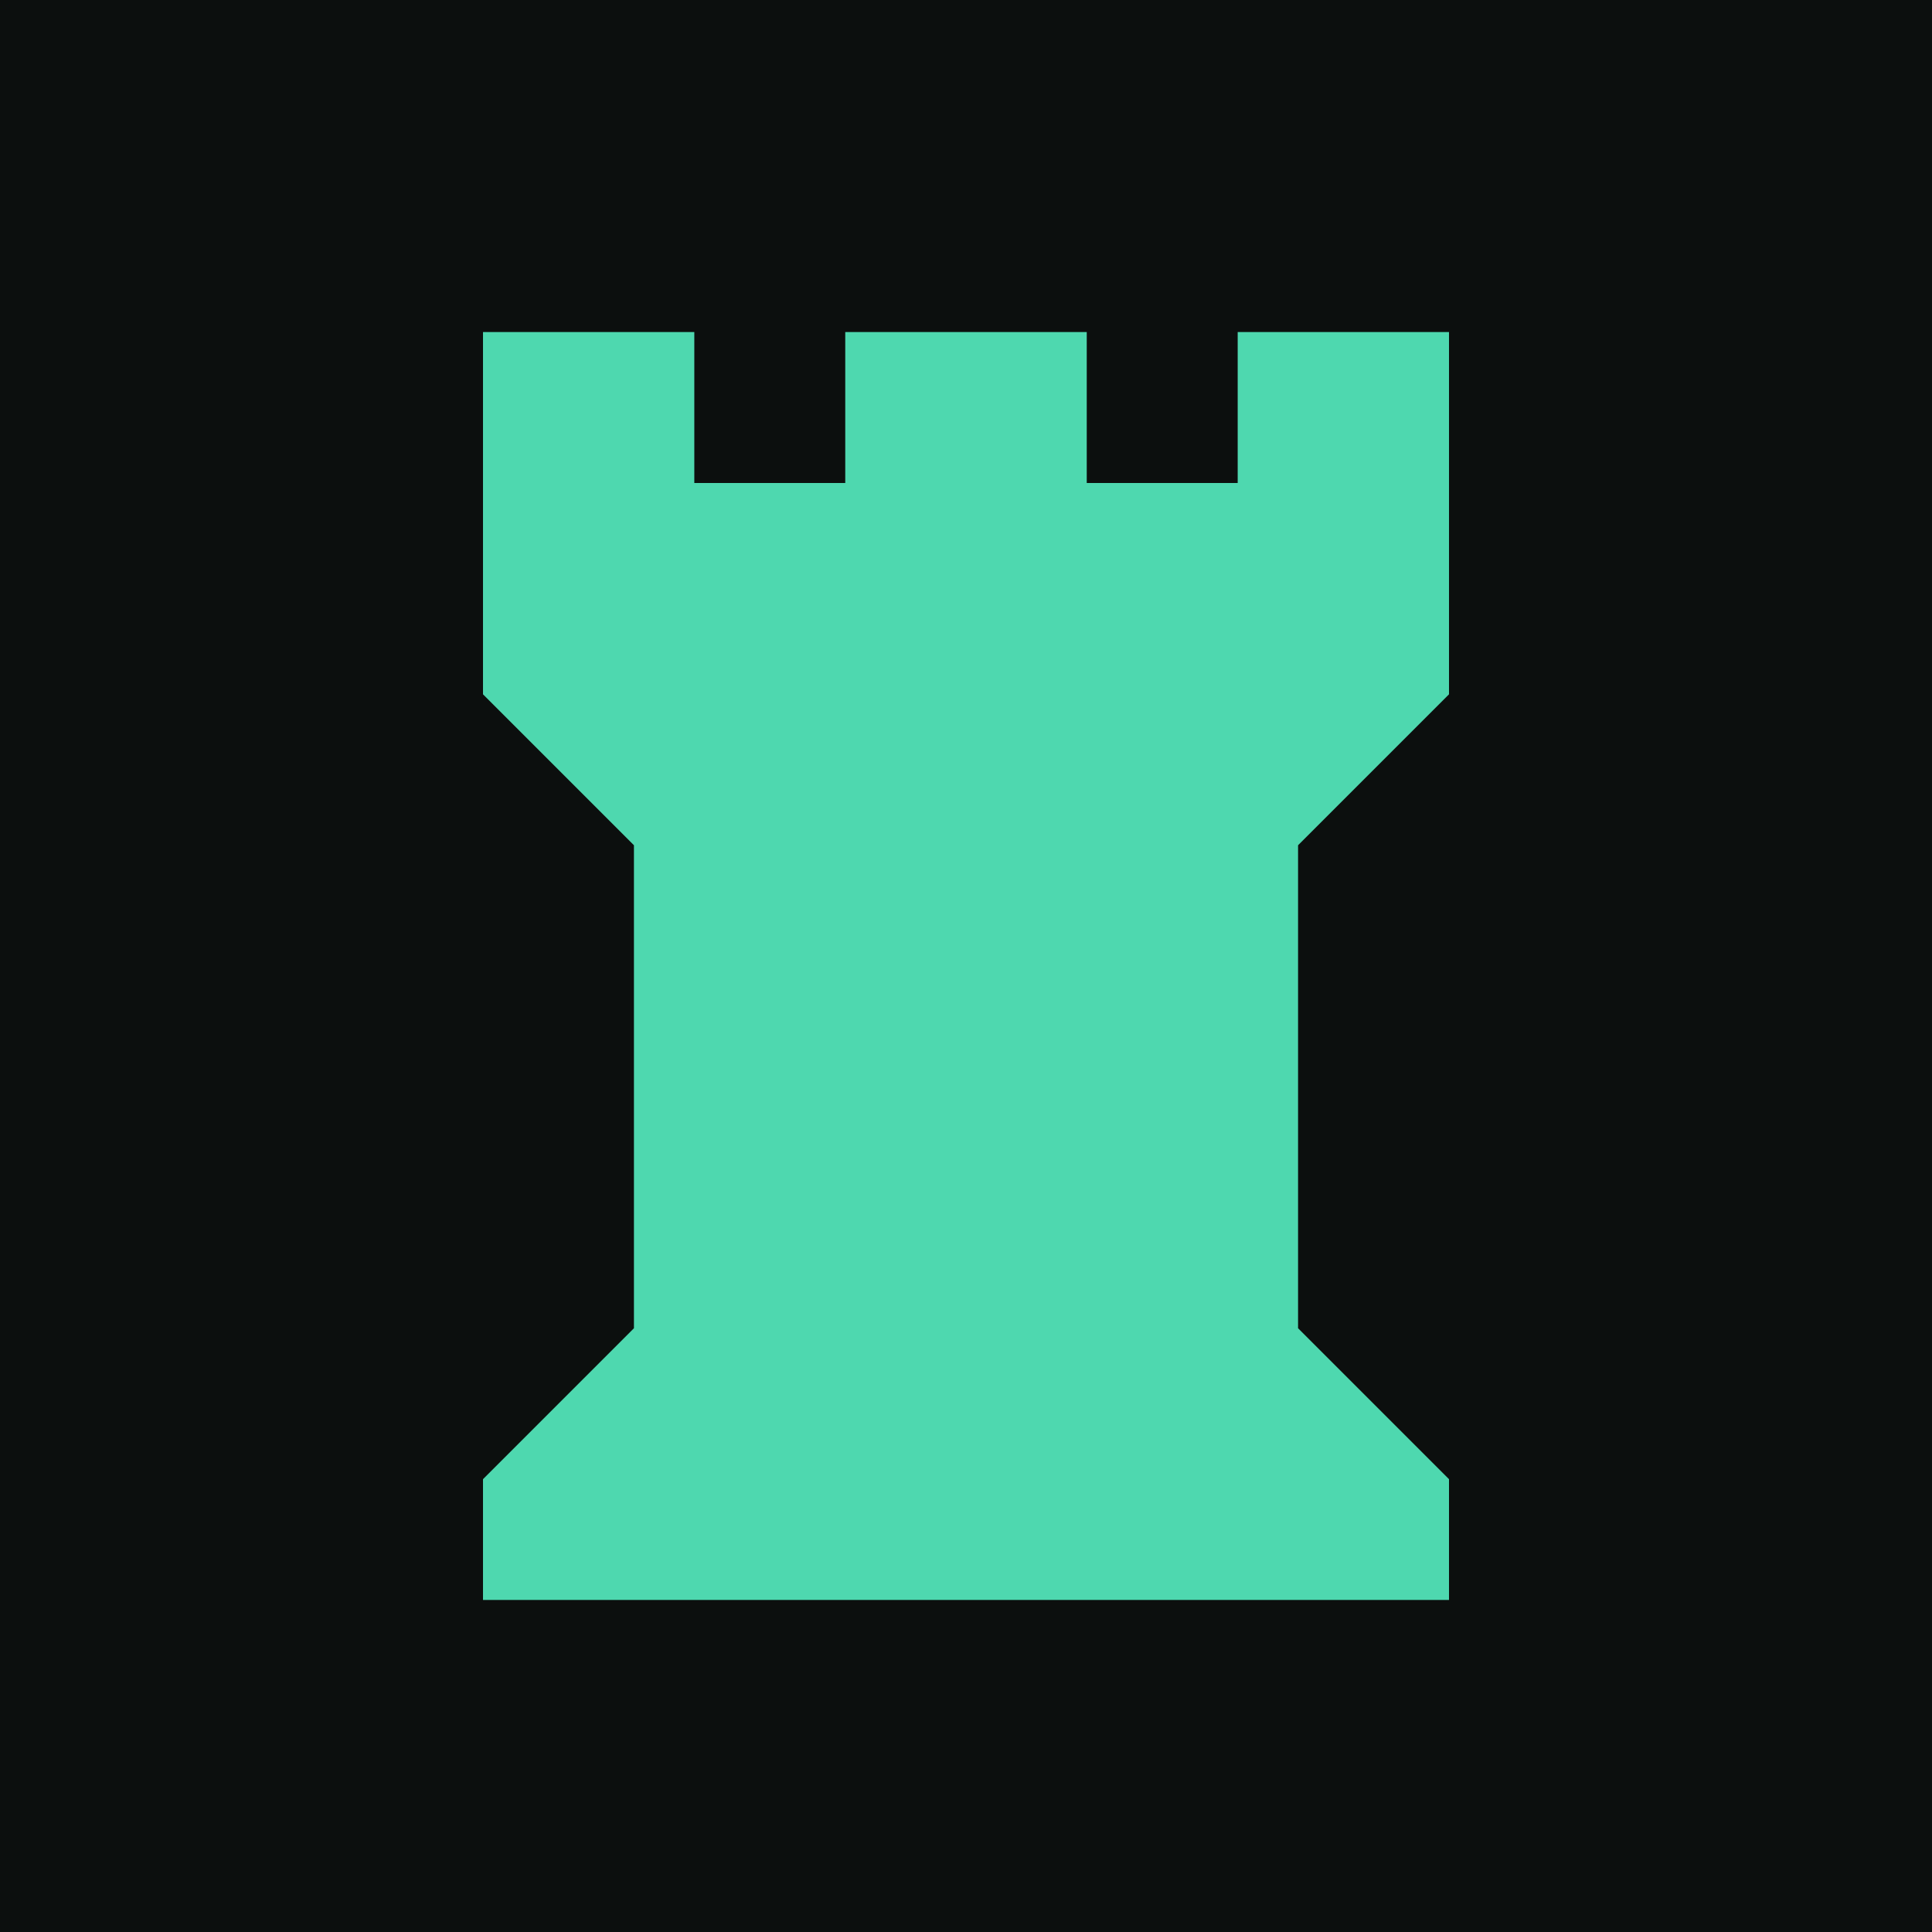
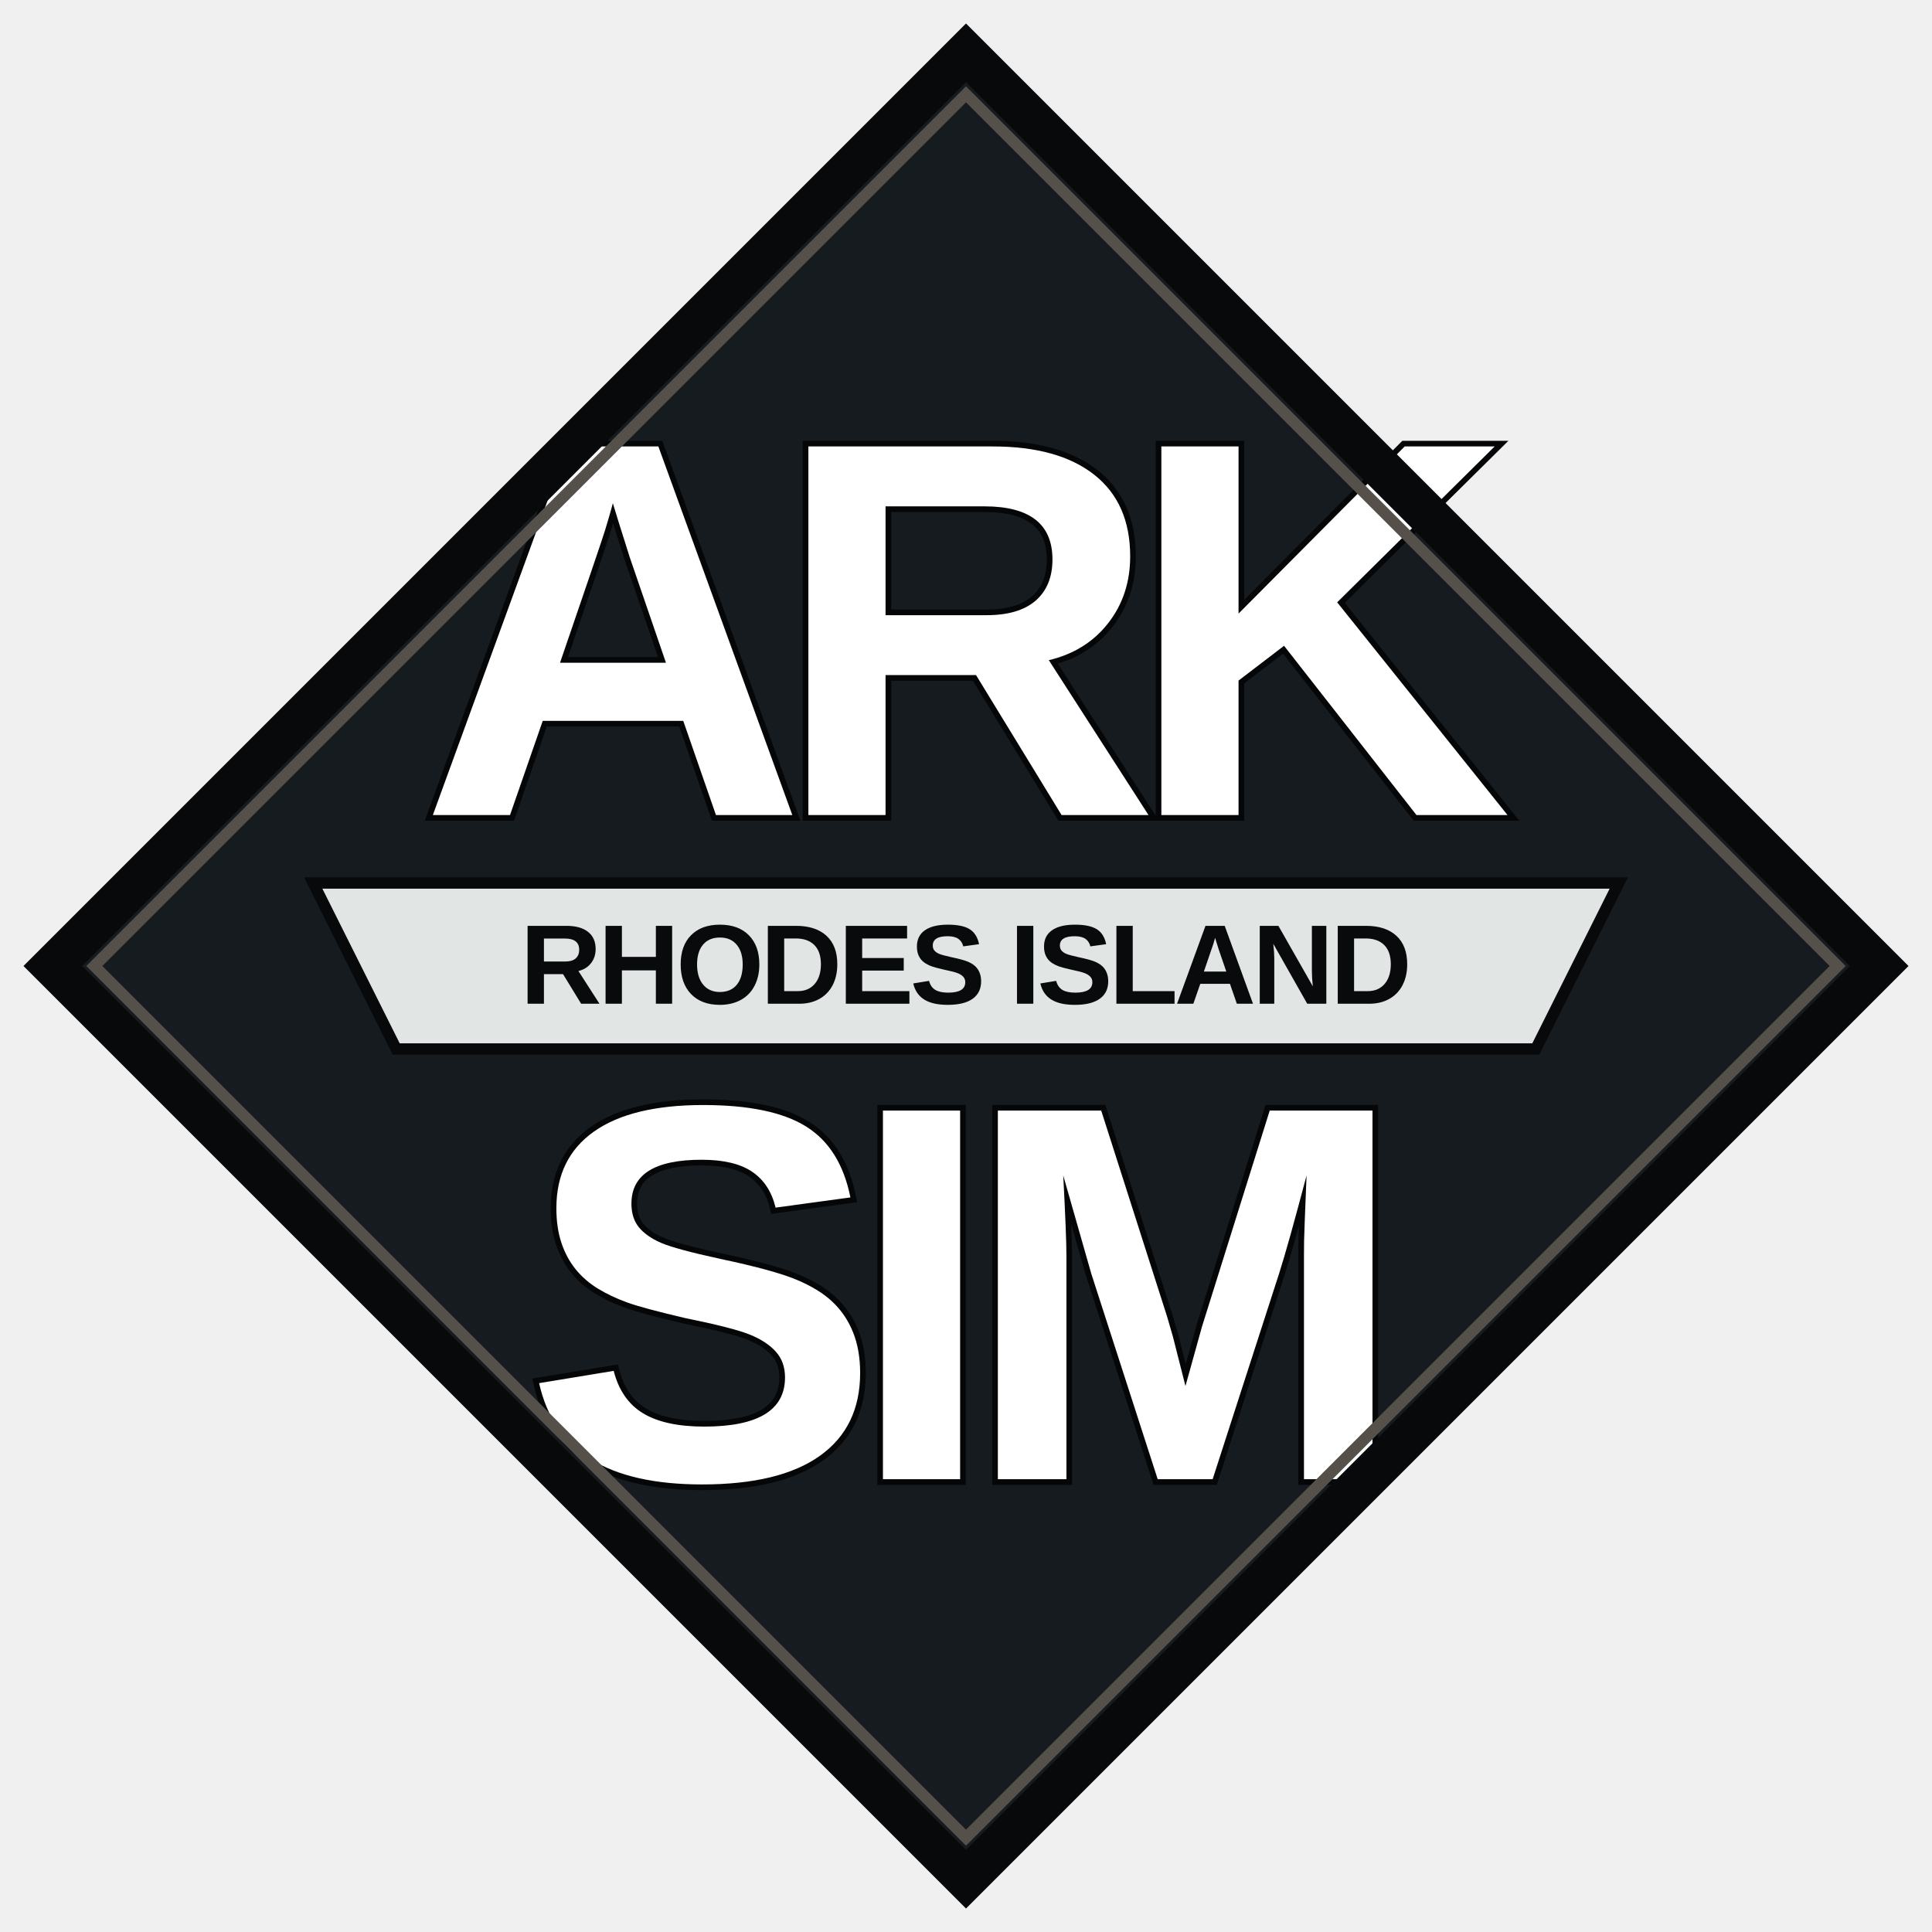
<svg xmlns="http://www.w3.org/2000/svg" width="512" height="512" viewBox="0 0 512 512">
-   <rect width="512" height="512" fill="#0c0f0e" />
-   <g id="mark">
-     <polygon fill="#4ed8af" points="128,88 184,88 184,128 224,128 224,88 288,88 288,128 328,128 328,88 384,88 384,184 344,224 344,352 384,392 384,424 128,424 128,392 168,352 168,224 128,184" />
+   <path d="M256 24 494 262 256 500 18 262Z" fill="#000" opacity=".35" />
+   <path d="M256 14 498 256 256 498 14 256Z" fill="#161b1f" />
+   <g font-family="Arial Black,Arial,sans-serif" font-weight="900" text-anchor="middle" fill="#fff" stroke="#050607" stroke-width="3" paint-order="stroke fill">
+     <text x="256" y="216" font-size="142" letter-spacing="-9">ARK</text>
+     <text x="256" y="392" font-size="142" letter-spacing="-9">SIM</text>
  </g>
+   <path d="M83 234H429L407 278H105Z" fill="#e1e5e3" stroke="#07090b" stroke-width="3" />
+   <text x="256" y="266" text-anchor="middle" font-family="Arial Black,Arial,sans-serif" font-weight="900" font-size="30" letter-spacing="-1" fill="#080a0b">RHODES ISLAND</text>
+   <path d="M256 14 498 256 256 498 14 256Z" fill="none" stroke="#08090a" stroke-width="11" />
+   <path d="M256 25 487 256 256 487 25 256Z" fill="none" stroke="#55504a" stroke-width="3" />
</svg>
